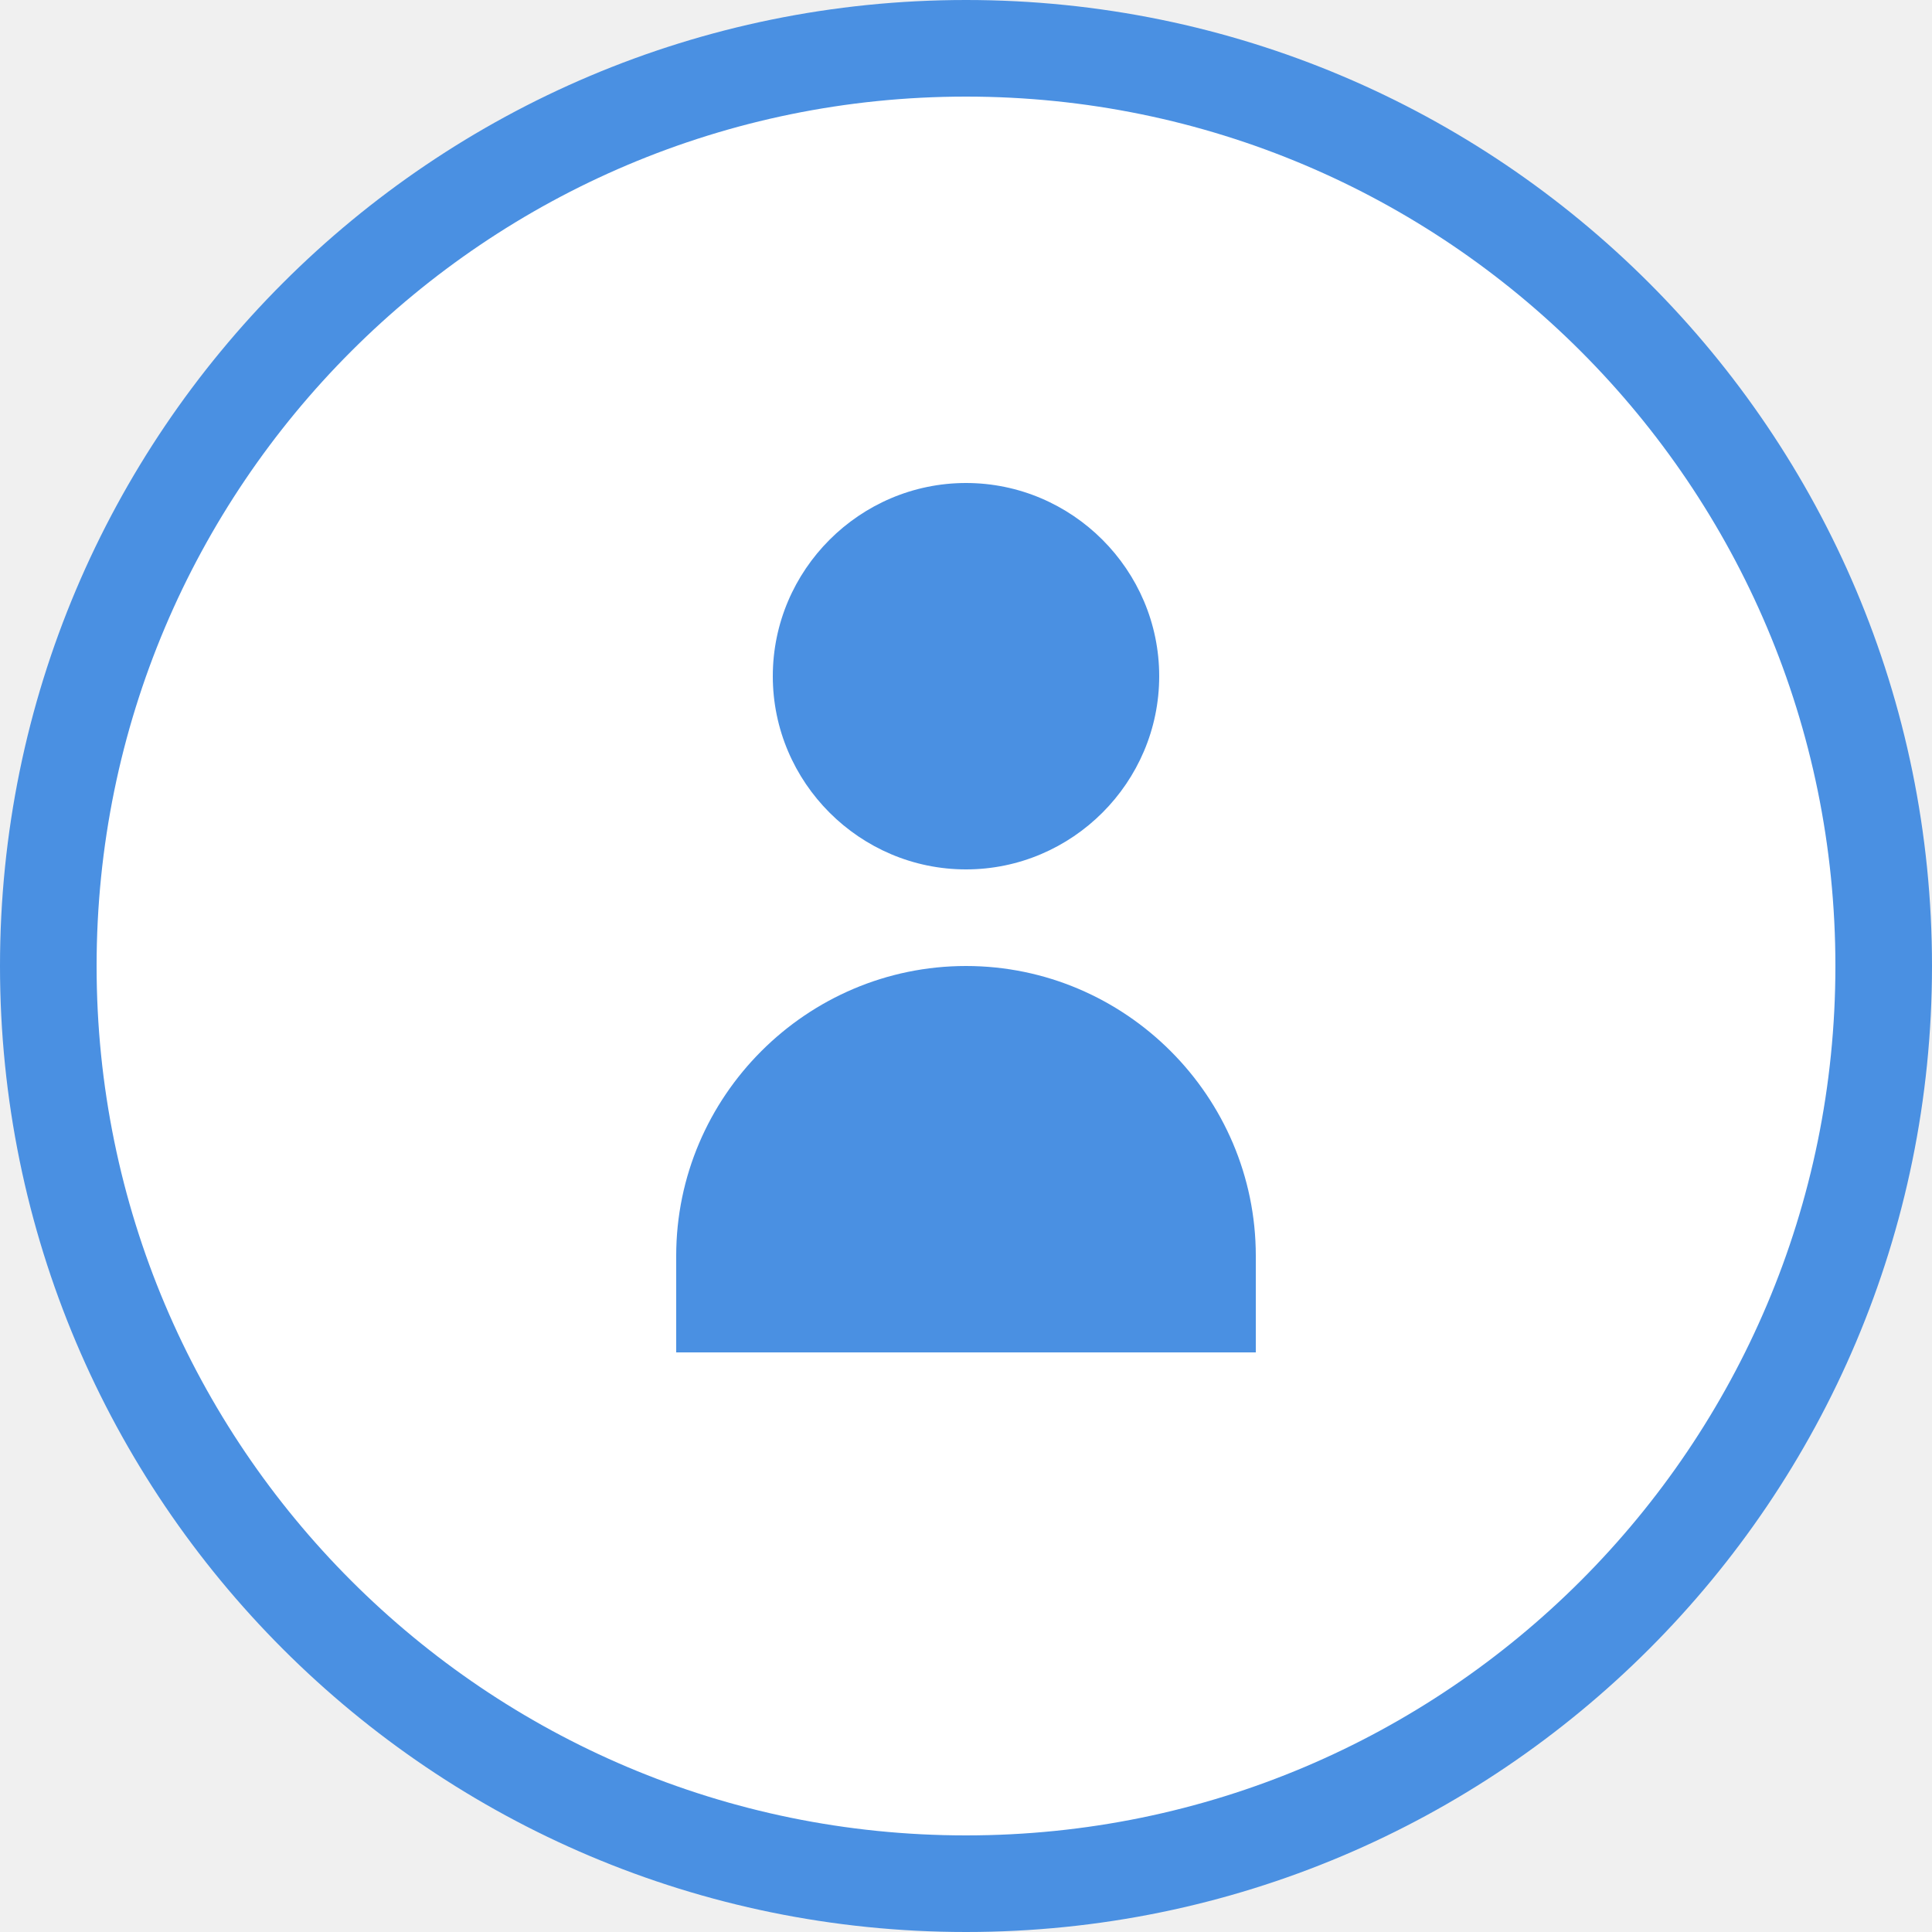
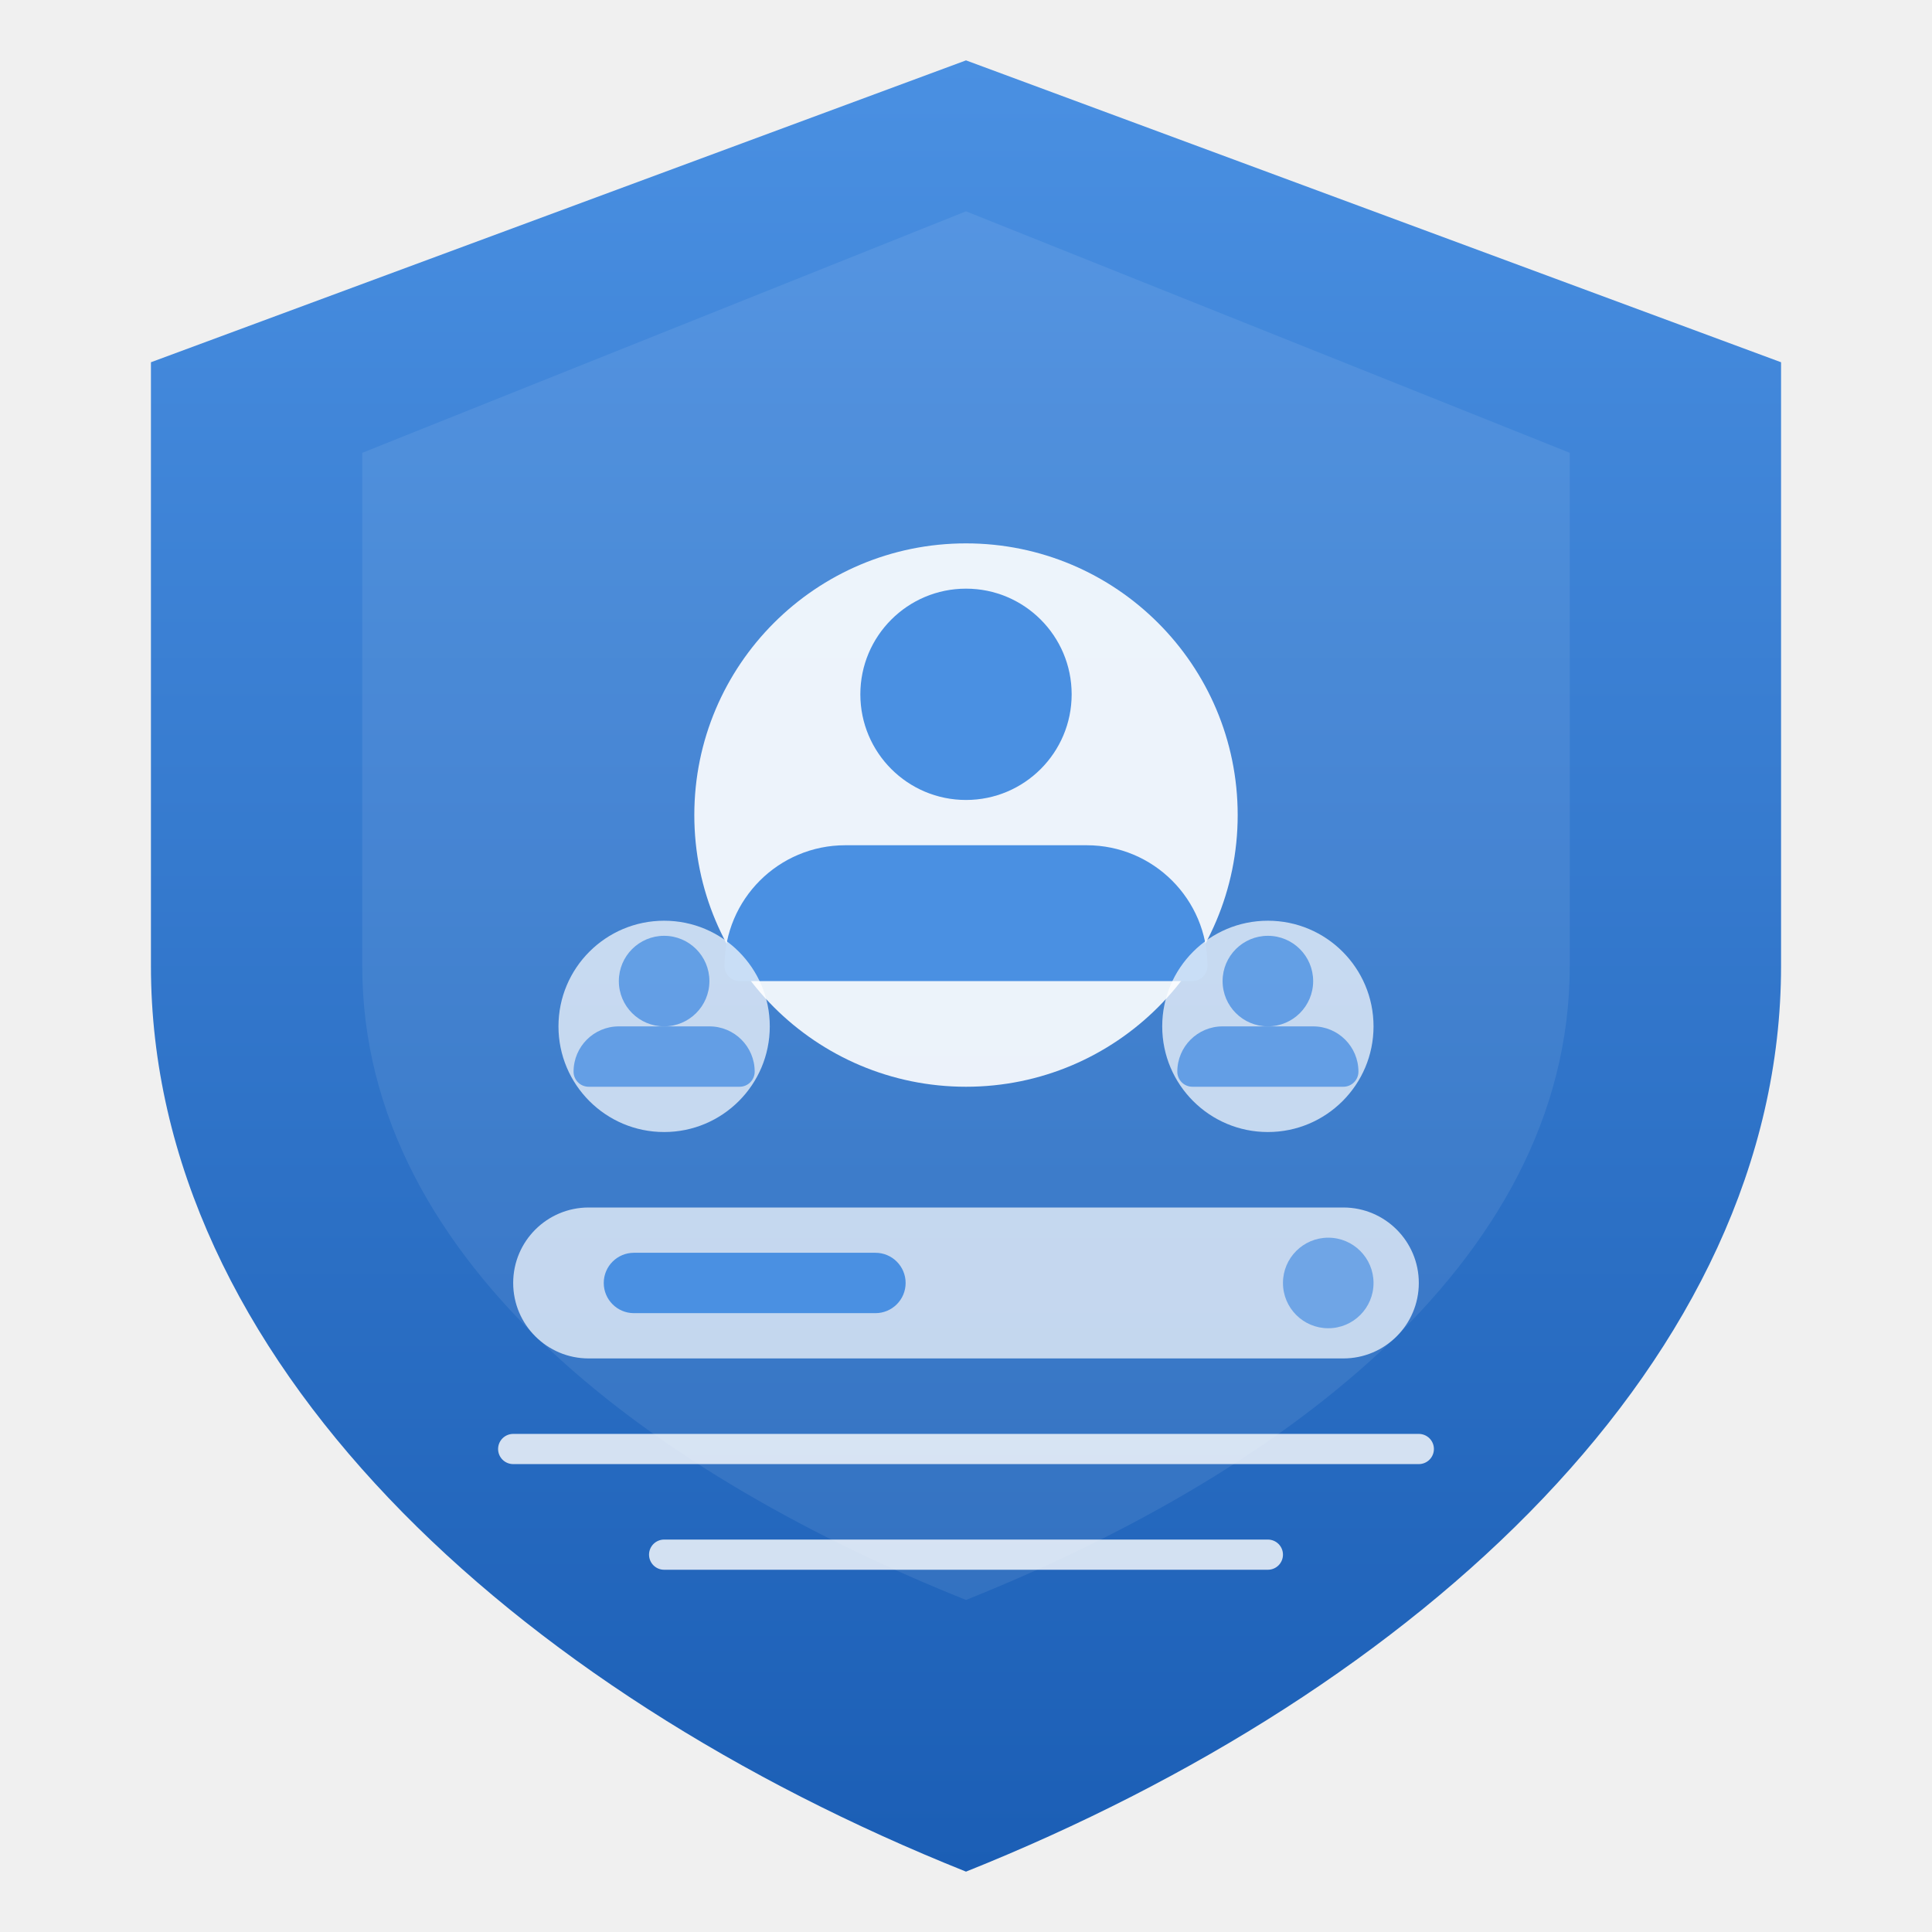
- <svg xmlns="http://www.w3.org/2000/svg" width="40" height="40" viewBox="0 0 40 40" fill="none">
-   <circle cx="20" cy="20" r="19" stroke="#4a90e2" stroke-width="2" fill="white" />
-   <path d="M20 10C17.8 10 16 11.8 16 14C16 16.2 17.8 18 20 18C22.2 18 24 16.2 24 14C24 11.8 22.2 10 20 10ZM20 20C16.7 20 14 22.7 14 26V28H26V26C26 22.7 23.3 20 20 20Z" fill="#4a90e2" />
+ <svg xmlns="http://www.w3.org/2000/svg" width="128" height="128" viewBox="0 0 128 128" fill="none">
+   <path d="M64 4L118 24V64C118 90 94 112 64 124C34 112 10 90 10 64V24L64 4Z" fill="url(#shield)" />
+   <path d="M64 14L104 30V64C104 84 84 98 64 106C44 98 24 84 24 64V30L64 14Z" fill="white" opacity="0.08" />
+   <circle cx="64" cy="54" r="18" fill="white" opacity="0.9" />
+   <circle cx="64" cy="46" r="7" fill="#4A90E2" />
+   <path d="M48 64C48 59.582 51.582 56 56 56H72C76.418 56 80 59.582 80 64V64C80 64.552 79.552 65 79 65H49C48.448 65 48 64.552 48 64V64Z" fill="#4A90E2" />
+   <circle cx="44" cy="68" r="7" fill="white" opacity="0.7" />
+   <circle cx="44" cy="65" r="3" fill="#4A90E2" opacity="0.8" />
+   <path d="M38 71C38 69.343 39.343 68 41 68H47C48.657 68 50 69.343 50 71V71C50 71.552 49.552 72 49 72H39C38.448 72 38 71.552 38 71V71Z" fill="#4A90E2" opacity="0.8" />
+   <circle cx="84" cy="68" r="7" fill="white" opacity="0.7" />
+   <circle cx="84" cy="65" r="3" fill="#4A90E2" opacity="0.8" />
+   <path d="M78 71C78 69.343 79.343 68 81 68H87C88.657 68 90 69.343 90 71V71C90 71.552 89.552 72 89 72H79C78.448 72 78 71.552 78 71V71Z" fill="#4A90E2" opacity="0.8" />
+   <rect x="34" y="80" width="60" height="10" rx="5" fill="white" opacity="0.7" />
+   <rect x="40" y="83" width="20" height="4" rx="2" fill="#4A90E2" />
+   <circle cx="88" cy="85" r="3" fill="#4A90E2" opacity="0.7" />
+   <path d="M34 96L94 96" stroke="white" stroke-width="2" stroke-linecap="round" opacity="0.8" />
+   <path d="M44 103L84 103" stroke="white" stroke-width="2" stroke-linecap="round" opacity="0.8" />
+   <defs>
+     <linearGradient id="shield" x1="64" y1="4" x2="64" y2="124" gradientUnits="userSpaceOnUse">
+       <stop offset="0%" stop-color="#4A90E2" />
+       <stop offset="100%" stop-color="#1B5EB5" />
+     </linearGradient>
+   </defs>
</svg>
